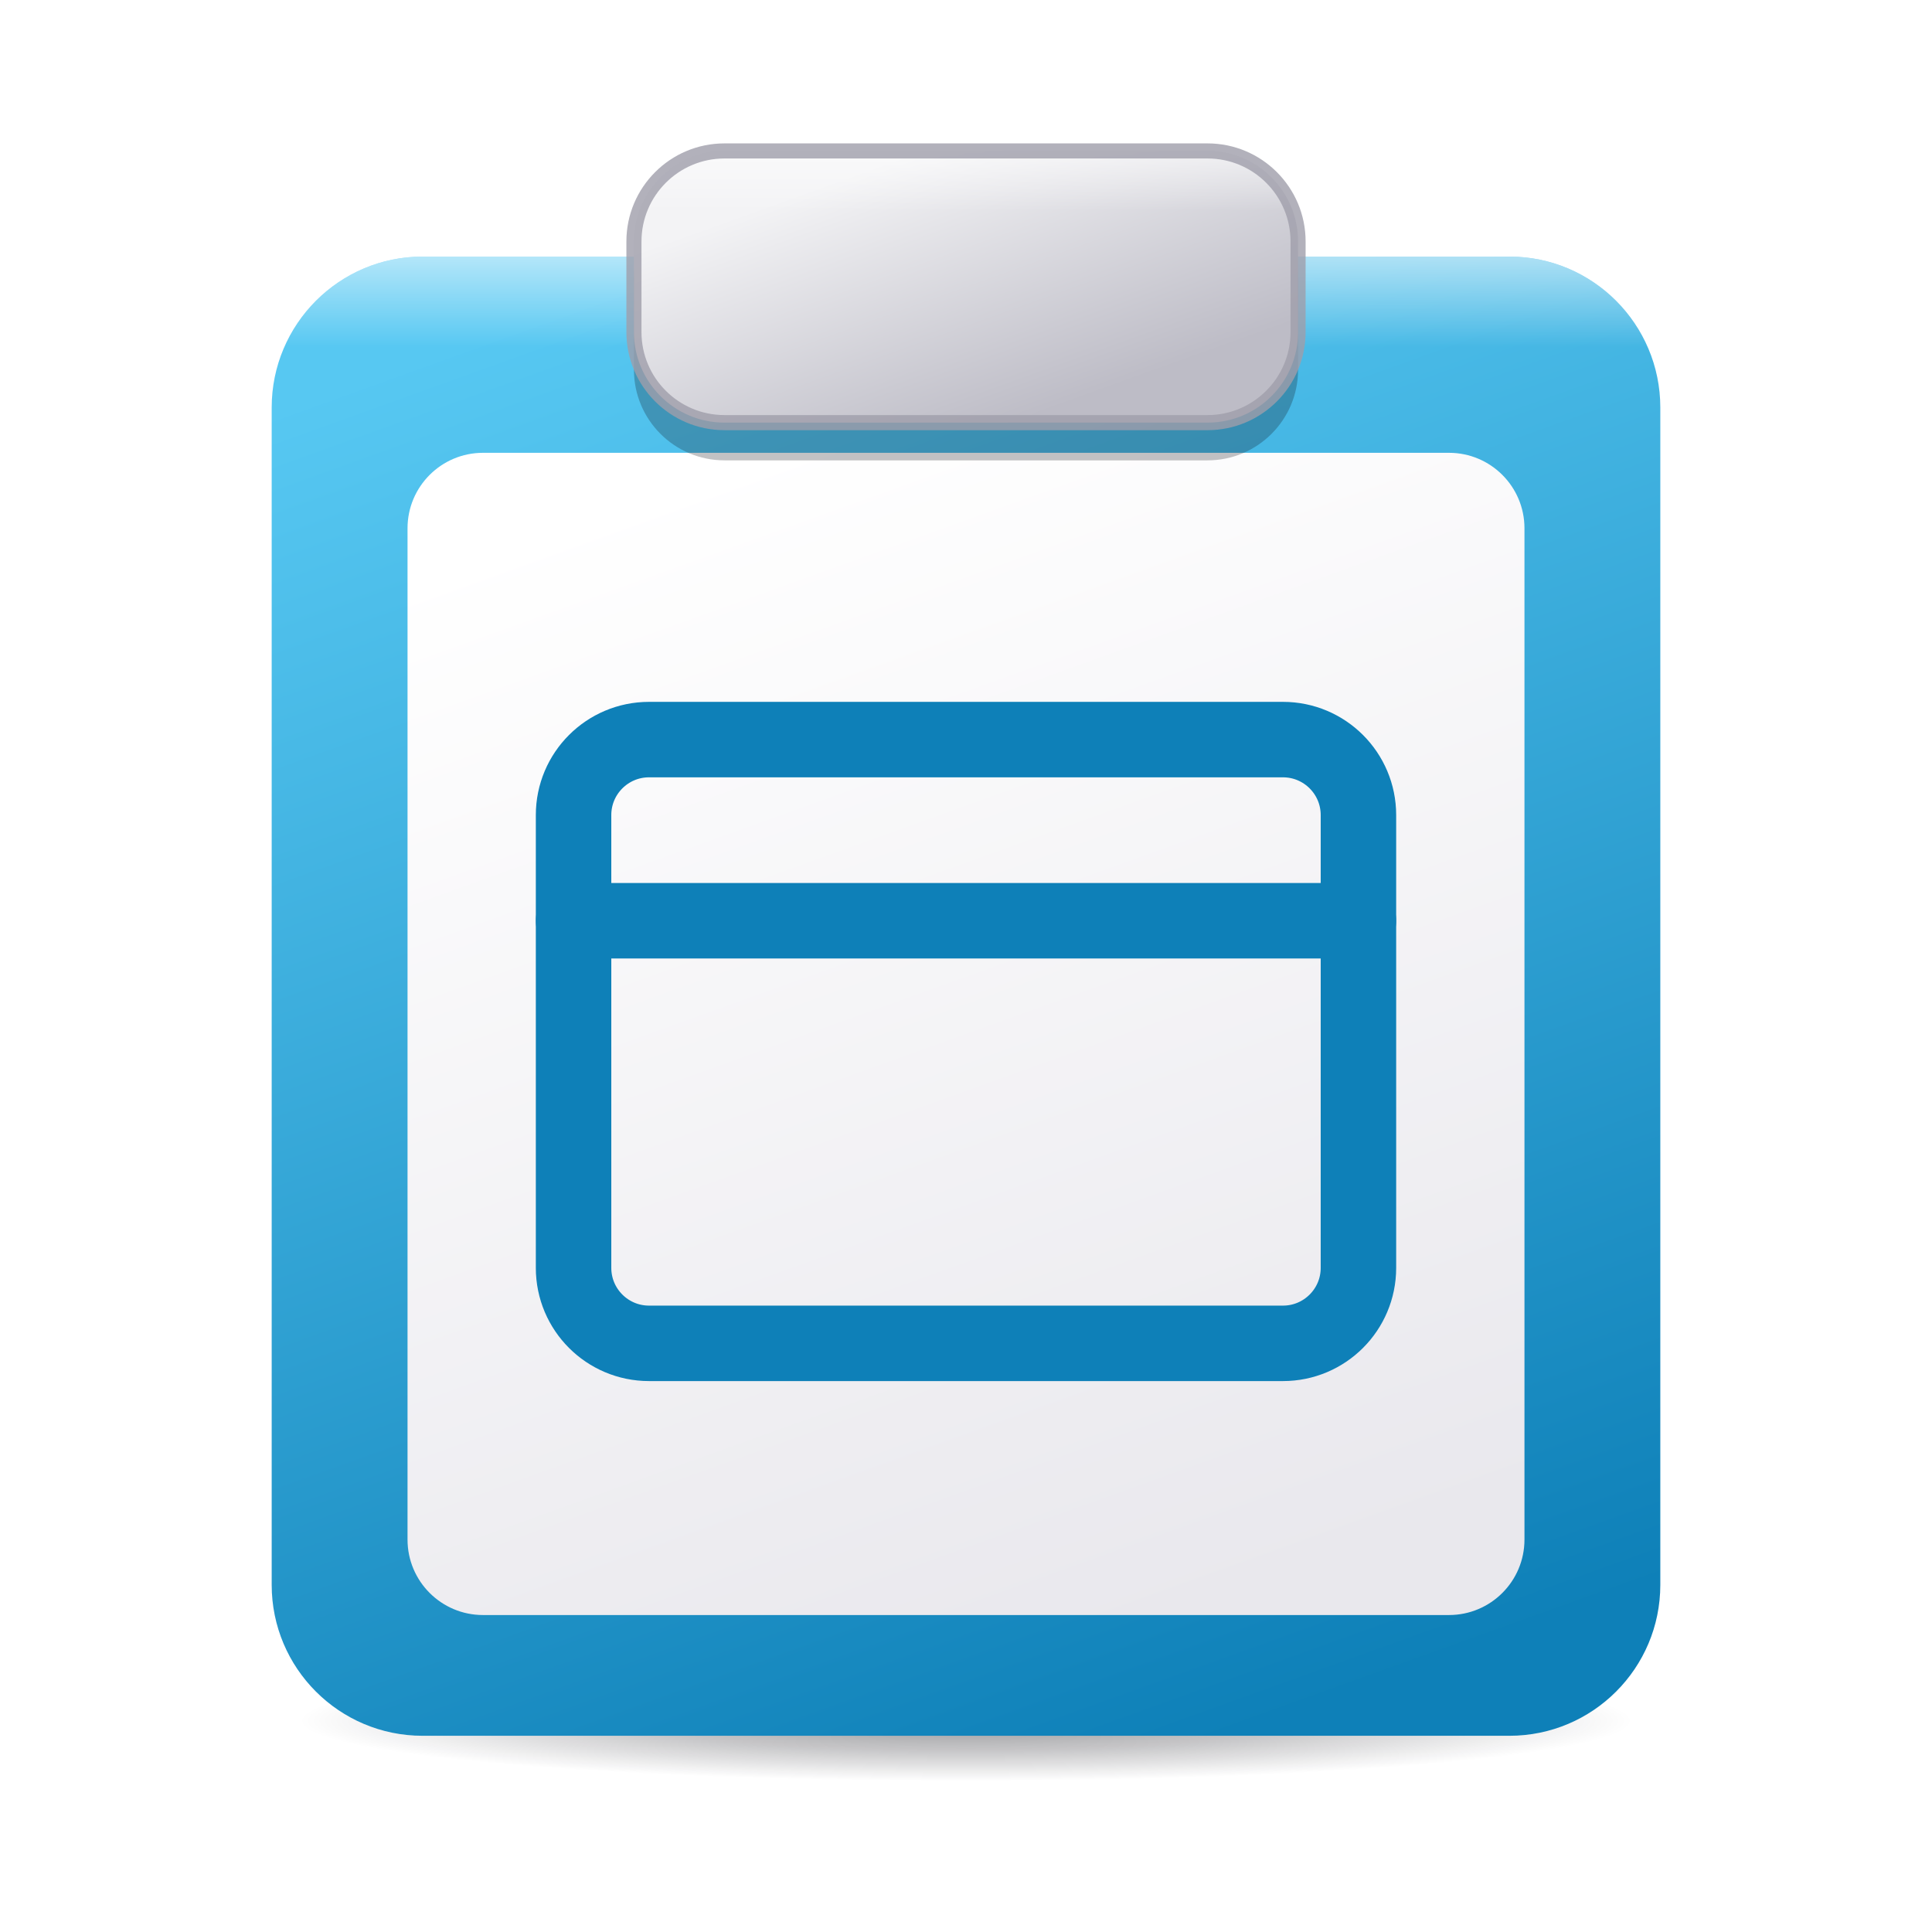
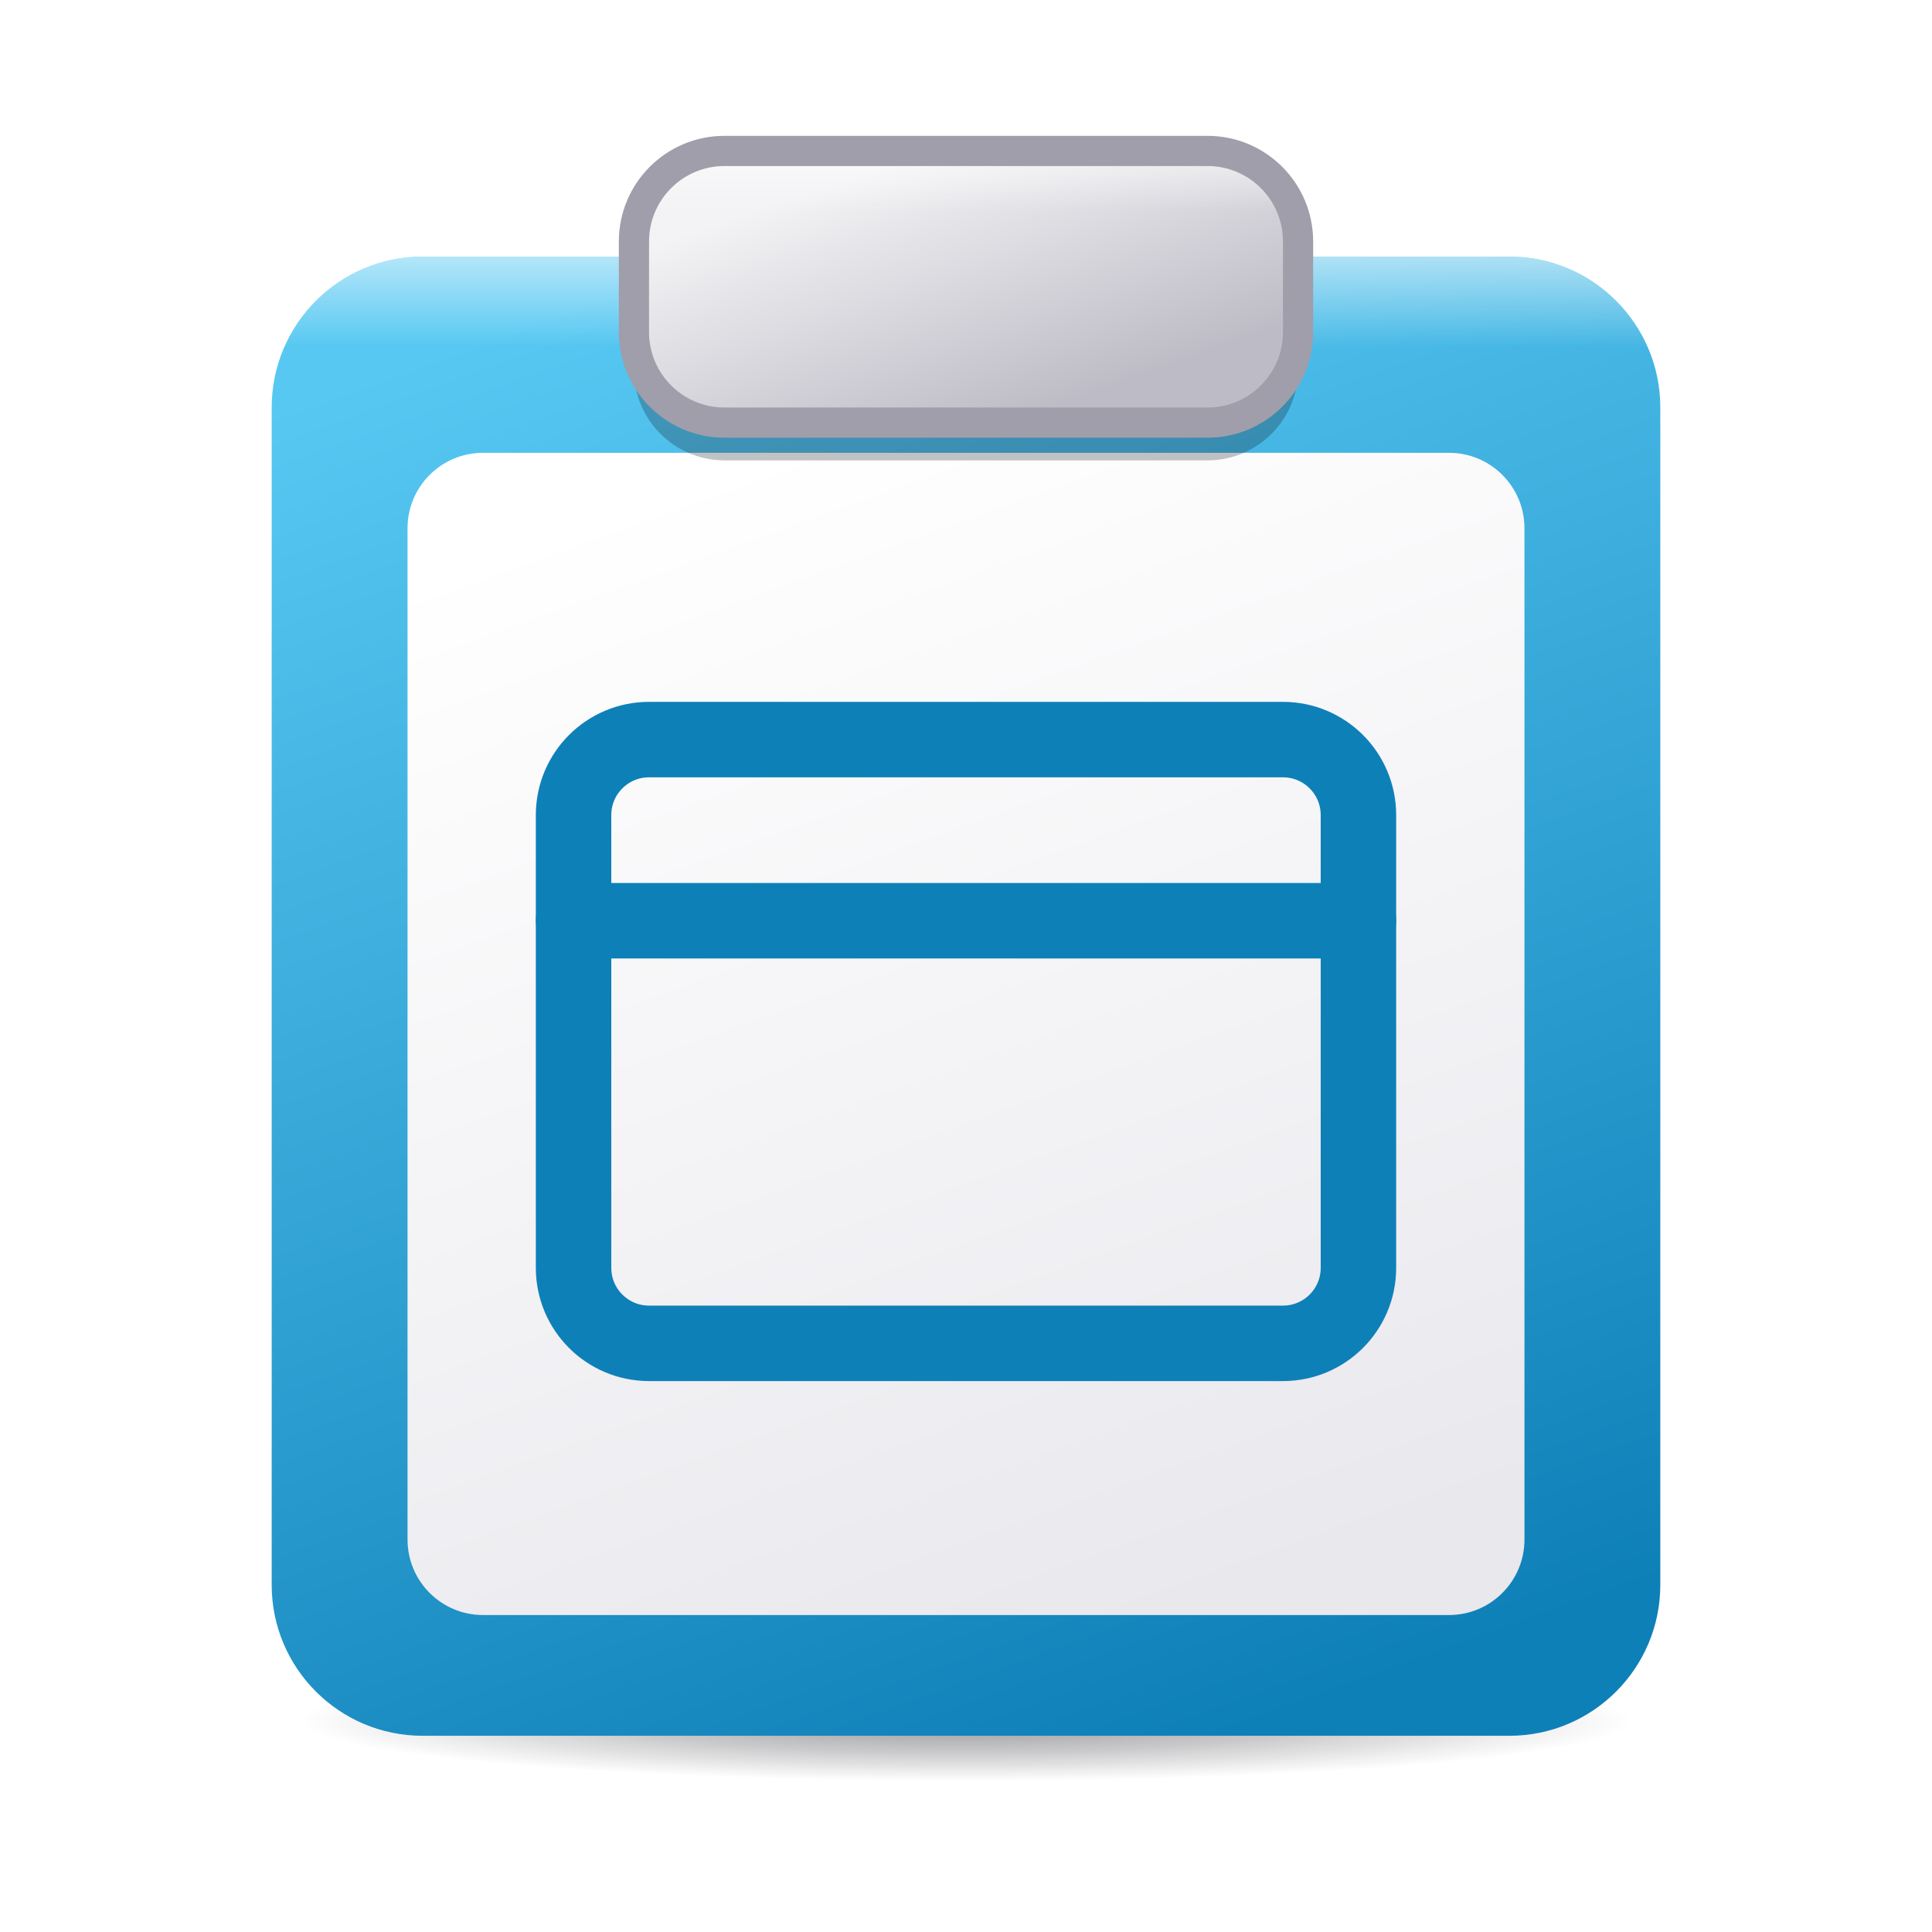
<svg xmlns="http://www.w3.org/2000/svg" width="256" height="256" viewBox="0 0 256 256">
  <defs>
    <radialGradient id="boswas-app-policy-shadow" gradientUnits="userSpaceOnUse" cx="0" cy="0" r="1" gradientTransform="translate(128 228) scale(88 8)">
      <stop offset="0" stop-color="#0B0A12" stop-opacity="0.42" />
      <stop offset="0.5" stop-color="#0B0A12" stop-opacity="0.23" />
      <stop offset="1" stop-color="#0B0A12" stop-opacity="0" />
    </radialGradient>
    <linearGradient id="boswas-app-policy-sky-body" gradientUnits="userSpaceOnUse" x1="92.72" y1="34" x2="163.28" y2="230">
      <stop offset="0" stop-color="#57C8F2" />
      <stop offset="1" stop-color="#0E80B8" />
    </linearGradient>
    <linearGradient id="boswas-app-policy-sheen" gradientUnits="userSpaceOnUse" x1="128" y1="34" x2="128" y2="46">
      <stop offset="0" stop-color="#FFFFFF" stop-opacity="0.55" />
      <stop offset="1" stop-color="#FFFFFF" stop-opacity="0" />
    </linearGradient>
    <linearGradient id="boswas-app-policy-paper-body" gradientUnits="userSpaceOnUse" x1="100.28" y1="60" x2="155.72" y2="214">
      <stop offset="0" stop-color="#FFFFFF" />
      <stop offset="1" stop-color="#E9E8ED" />
    </linearGradient>
    <linearGradient id="boswas-app-policy-metal-body" gradientUnits="userSpaceOnUse" x1="121.52" y1="20" x2="134.48" y2="56">
      <stop offset="0" stop-color="#F3F3F5" />
      <stop offset="1" stop-color="#BDBCC6" />
    </linearGradient>
    <linearGradient id="boswas-app-policy-sheen-2" gradientUnits="userSpaceOnUse" x1="128" y1="20" x2="128" y2="28">
      <stop offset="0" stop-color="#FFFFFF" stop-opacity="0.55" />
      <stop offset="1" stop-color="#FFFFFF" stop-opacity="0" />
    </linearGradient>
  </defs>
  <path d="M40 228A88 8 0 1 1 216 228A88 8 0 1 1 40 228Z" fill="url(#boswas-app-policy-shadow)" />
  <path d="M56 34H200A20 20 0 0 1 220 54V210A20 20 0 0 1 200 230H56A20 20 0 0 1 36 210V54A20 20 0 0 1 56 34Z" fill="url(#boswas-app-policy-sky-body)" />
  <path d="M56 34H200A20 20 0 0 1 220 54V210A20 20 0 0 1 200 230H56A20 20 0 0 1 36 210V54A20 20 0 0 1 56 34Z" fill="url(#boswas-app-policy-sheen)" />
  <path d="M64 60H192A10 10 0 0 1 202 70V204A10 10 0 0 1 192 214H64A10 10 0 0 1 54 204V70A10 10 0 0 1 64 60Z" fill="url(#boswas-app-policy-paper-body)" />
  <path d="M86 98H170A10 10 0 0 1 180 108V168A10 10 0 0 1 170 178H86A10 10 0 0 1 76 168V108A10 10 0 0 1 86 98Z" fill="none" stroke="#0E80B8" stroke-width="10" stroke-linecap="round" stroke-linejoin="round" />
  <path d="M76 122L180 122" fill="none" stroke="#0E80B8" stroke-width="10" stroke-linecap="round" stroke-linejoin="round" />
  <path d="M96 25H160A12 12 0 0 1 172 37V49A12 12 0 0 1 160 61H96A12 12 0 0 1 84 49V37A12 12 0 0 1 96 25Z" fill="#0B0A12" opacity="0.25" />
  <path d="M96 20H160A12 12 0 0 1 172 32V44A12 12 0 0 1 160 56H96A12 12 0 0 1 84 44V32A12 12 0 0 1 96 20Z" fill="url(#boswas-app-policy-metal-body)" />
  <path d="M96 20H160A12 12 0 0 1 172 32V44A12 12 0 0 1 160 56H96A12 12 0 0 1 84 44V32A12 12 0 0 1 96 20Z" fill="url(#boswas-app-policy-sheen-2)" />
-   <path d="M96 20H160A12 12 0 0 1 172 32V44A12 12 0 0 1 160 56H96A12 12 0 0 1 84 44V32A12 12 0 0 1 96 20Z" fill="none" stroke="#9F9EAA" stroke-width="2" stroke-linecap="round" stroke-linejoin="round" opacity="0.8" />
+   <path d="M96 20H160A12 12 0 0 1 172 32V44A12 12 0 0 1 160 56H96A12 12 0 0 1 84 44V32A12 12 0 0 1 96 20Z" fill="none" stroke="#9F9EAA" stroke-width="4" stroke-linecap="round" stroke-linejoin="round" />
</svg>
